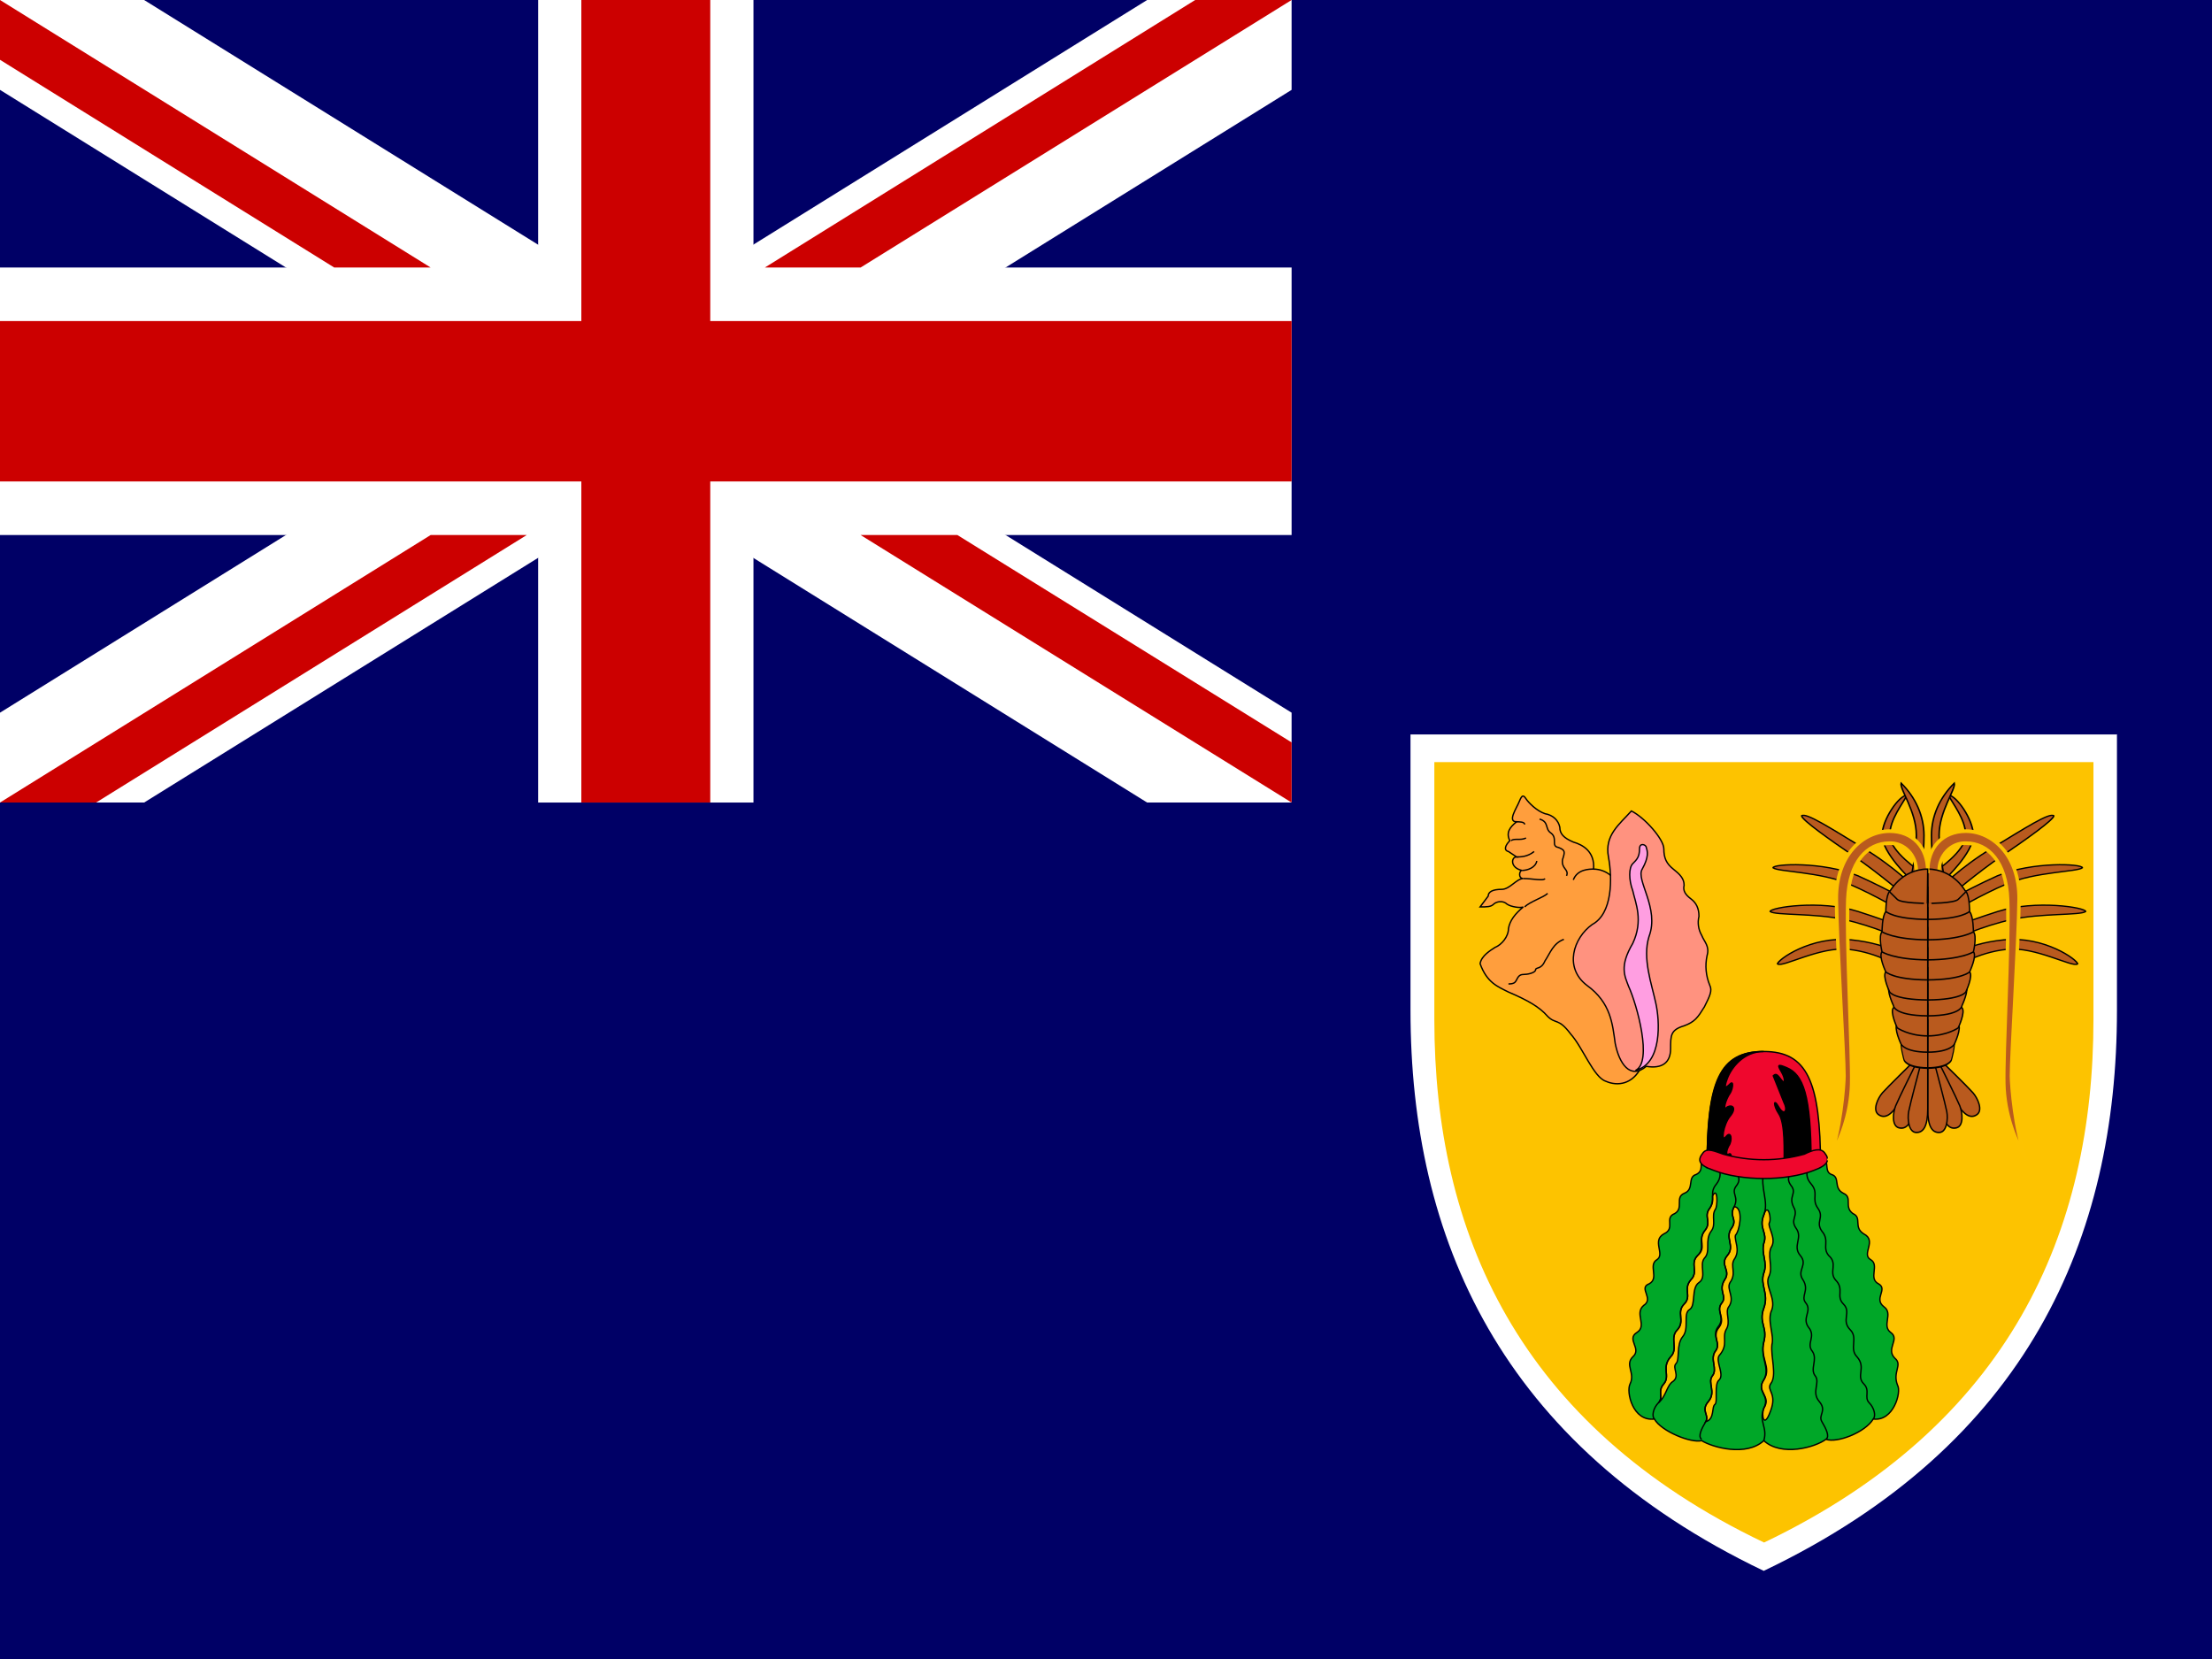
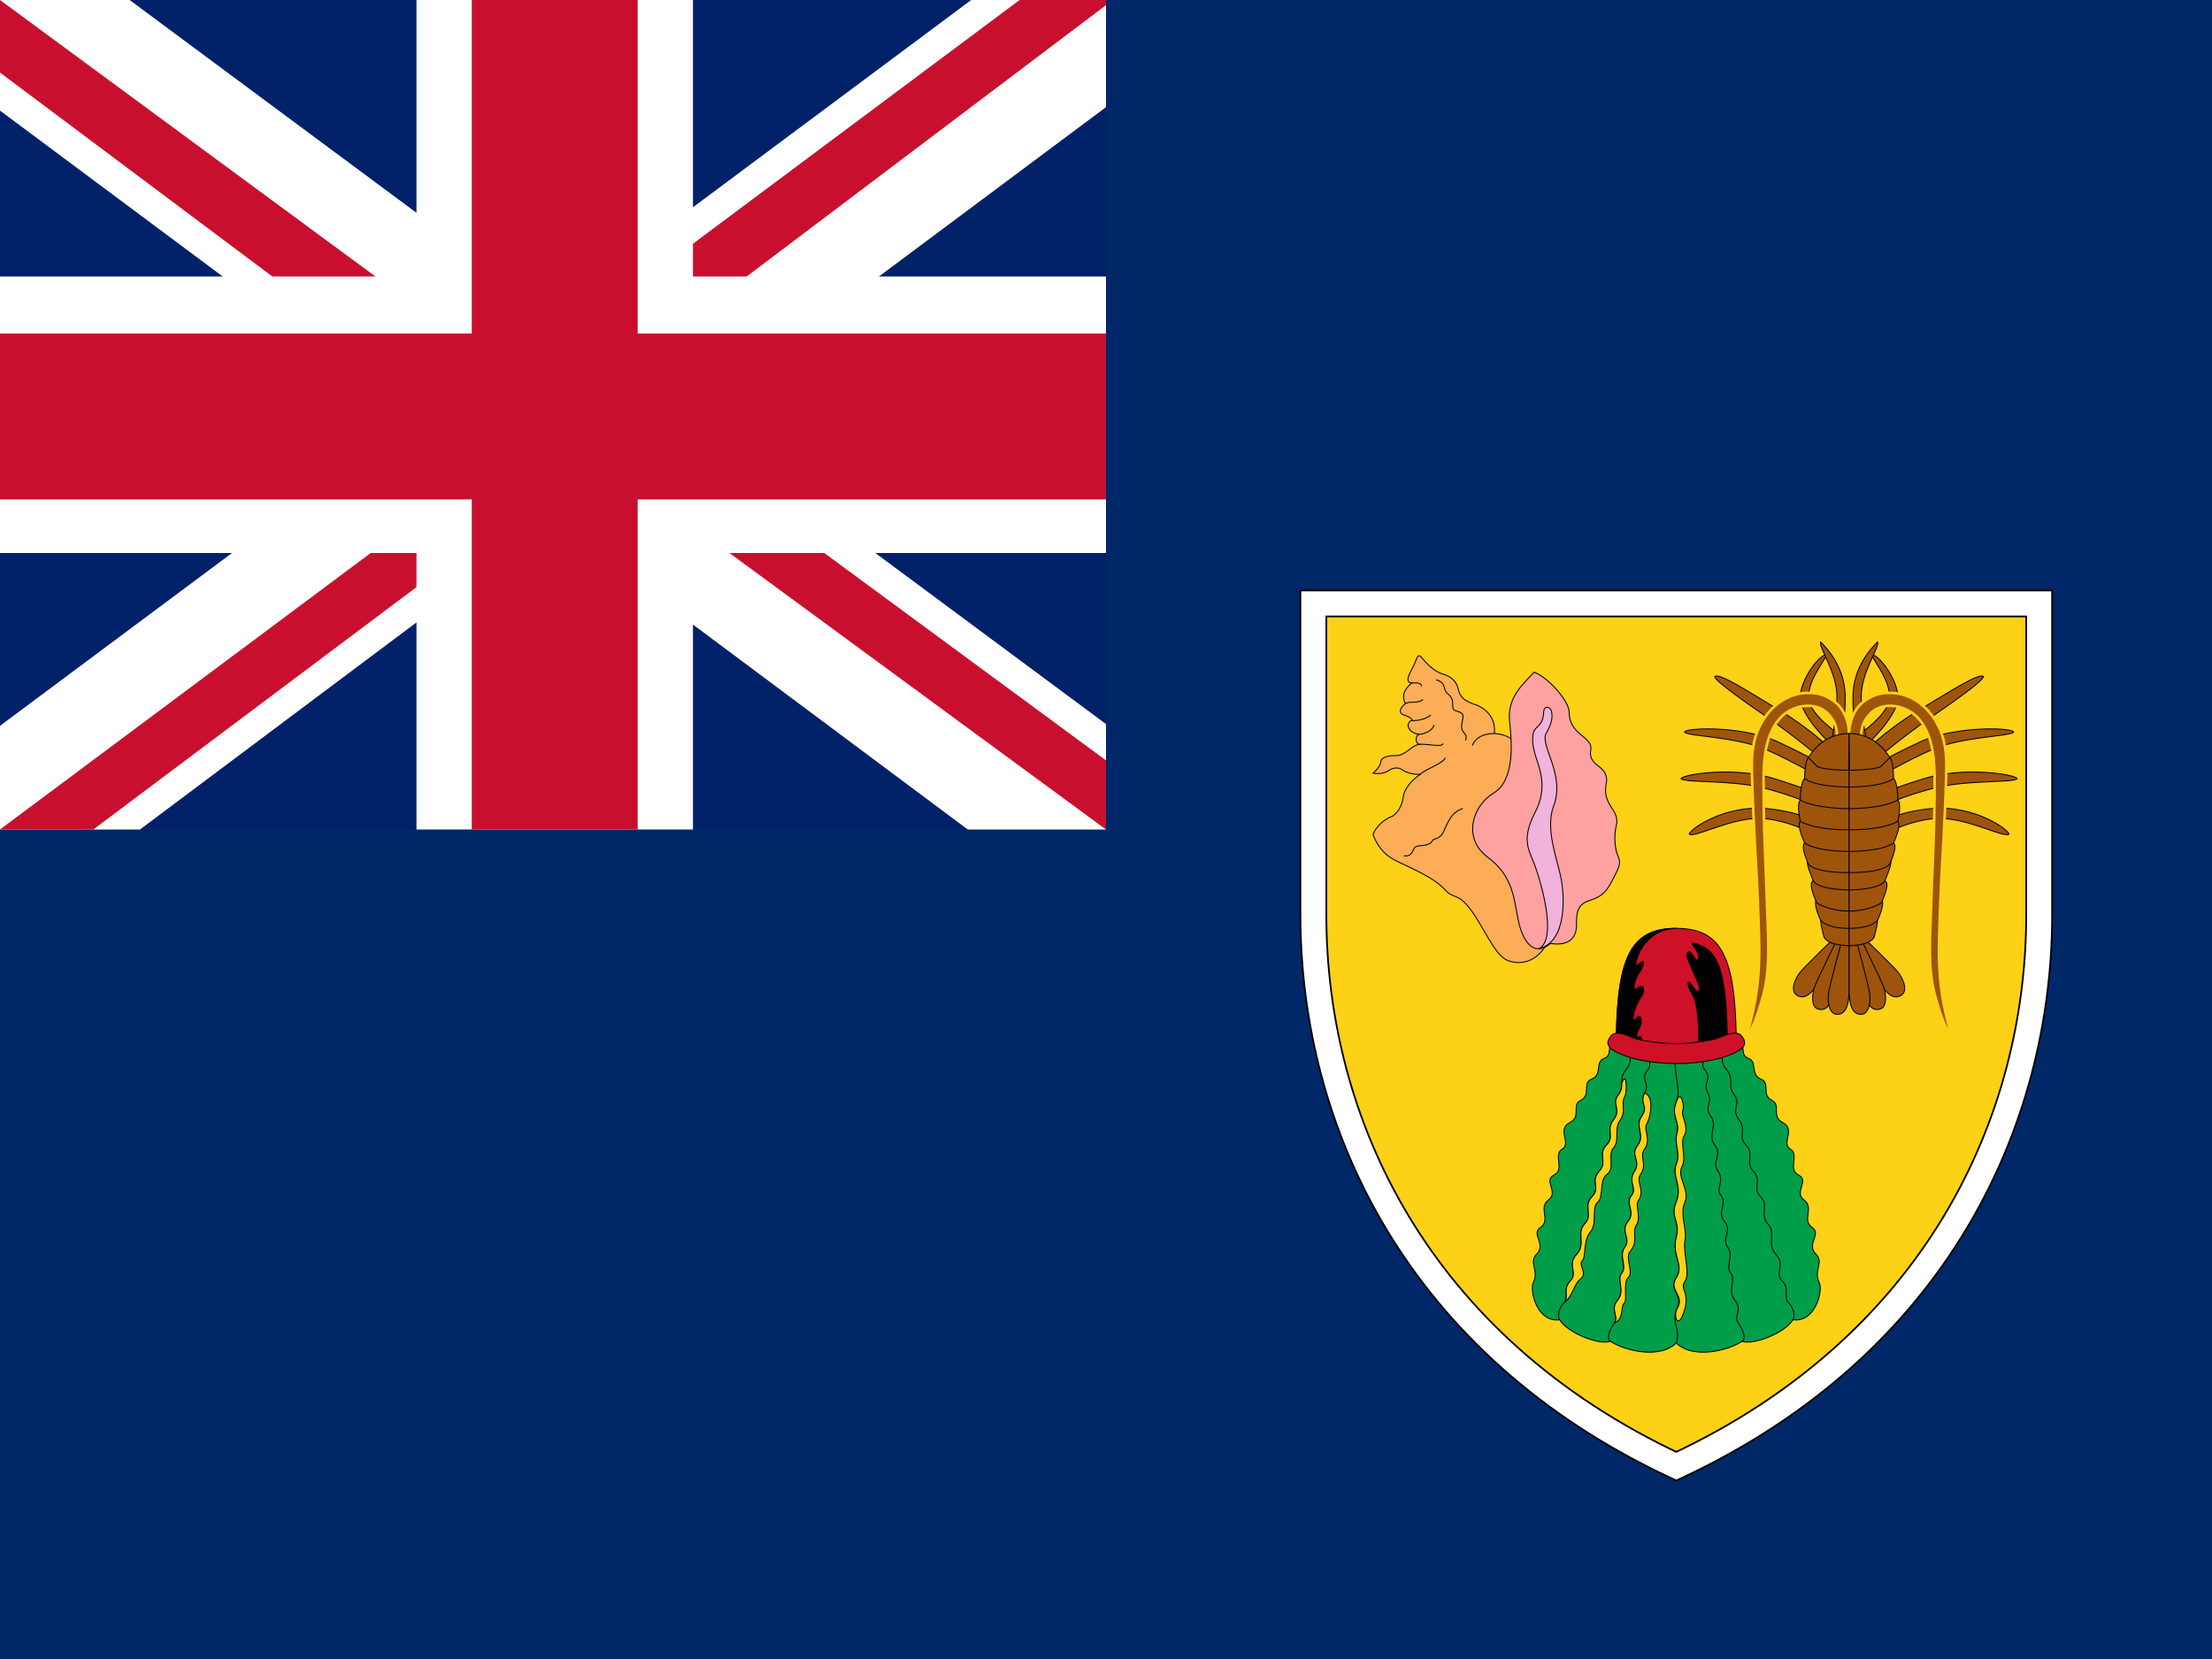
- <svg xmlns="http://www.w3.org/2000/svg" id="flag-icons-tc" viewBox="0 0 640 480">
-   <path fill="#006" d="M640 480V0H0v480h640z" />
-   <path fill="#006" fill-rule="evenodd" d="M0 0h373.7v232.2H0z" />
-   <g stroke-width="1pt">
-     <path fill="#fff" d="M0 0v26l331.9 206.2h41.8v-26L41.7 0H0zm373.7 0v26l-332 206.2H0v-26L331.9 0h41.8z" />
-     <path fill="#fff" d="M155.7 0v232.2H218V0h-62.3zM0 77.4v77.4h373.7V77.4H0z" />
-     <path fill="#c00" d="M0 92.9v46.4h373.7V92.9H0zM168.2 0v232.2h37.3V0h-37.4zM0 232.2l124.6-77.4h27.8L27.8 232.2H0zM0 0l124.6 77.4H96.7L0 17.3V0zm221.3 77.4L345.8 0h27.9L249 77.4h-27.8zm152.4 154.8L249 154.8h28l96.7 60v17.4z" />
+ <svg xmlns="http://www.w3.org/2000/svg" xmlns:xlink="http://www.w3.org/1999/xlink" id="flag-icons-tc" version="1.1" viewBox="0 0 640 480">
+   <path id="path314" fill="#006" d="M640 480V0H0v480h640z" style="fill:#002868;fill-opacity:1" />
+   <g id="g90" fill="none" stroke="#000" transform="matrix(.125 0 0 .125 485 299.6)">
+     <path id="use26" d="M840-1000v720C840 200 600 717 0 997-600 717-840 200-840-280v-720z" style="fill:#fcd116;stroke-width:64" />
+     <path id="use28" d="M840-1000v720C840 200 600 717 0 997-600 717-840 200-840-280v-720z" style="stroke:#fff;stroke-width:56" />
+     <g id="g88" stroke-linecap="round" stroke-linejoin="round" stroke-width="2.2">
+       <g id="g38" transform="translate(-400 -400)">
+         <path id="path30" fill="#fcad56" d="M97 193c-22 37-59 45-88 33-30-12-57-82-87-120-29-37-37-21-57-43-19-21-49-37-96-59-26-12-53-23-71-69 7-19 26-35 41-41 15-5 27-27 29-46 2-18 18-38 40-53-10 2-31-2-41-9-9-8-24-6-33 1-9 6-20 8-36 6 6-5 17-16 18-26s13-15 36-15c22 0 37-26 55-26-13 0-10-22-3-23-32-6-28-32-15-32-1-4-5-8-20-13-14-5-7-18 4-26-10-20-1-35 15-48-22-1 2-32 8-49 6-16 9-18 16-8 8 9 26 30 47 36 20 6 32 17 36 34 4 18 12 27 34 35 23 7 54 26 50 69 18 1 31 6 42 15" />
+         <path id="path32" fill="#ffa1a1" d="M152-349c0 24 11 39 25 51 15 12 28 22 25 37-3 16 3 26 16 36 14 10 24 22 20 42s-1 32 7 47 22 27 16 51-3 56 5 72c7 15 0 27-14 54-14 26-22 36-51 46-30 9-32 27-32 58 0 32-21 48-60 42-40 33-65-6-75-55S22 30-37-13c-58-44-35-118 14-148 49-29 43-115 37-168-5-53 30-83 57-112 36 14 81 69 81 92z" />
+         <path id="path34" fill="#f1b2dc" d="M67-8c-11-26-23-52 6-108 30-57 11-100 2-129-9-28-11-54 0-66 12-11 17-18 18-37 1-18 16-12 18-3s4 24-12 51c-16 28 45 96 17 169-19 51 6 116 16 161s16 153-50 169c45-22 3-165-15-207Z" />
+         <path id="path36" d="M-230-16c11 2 17-4 20-11s5-11 15-12c10 0 26-3 30-11 3-8 15-1 26-21 10-21 17-45 44-54m74-174c-10 0-39 1-51 27m-83-151c24 7 14 23 26 32 22 17 2 35 20 40s17 8 13 28c-6 23 16 24 8 39m-104 79c14-13 49-23 57-37m-58-32c21-1 49 7 53-1m-56-22c10 0 31-7 35-21m-50-11c12 0 27-1 42-12m-58-27c9-7 25 1 40-9m-25-39c7 0 22-2 22 7" />
+       </g>
+       <g id="g65" fill="#9e540a" transform="translate(400 -400)">
+         <g id="L1">
+           <path id="path40" d="M-55-233s-70-59-128-99-128-89-128-99c11-8 70 30 151 79 82 50 128 99 128 99zm-5 40s-68-41-135-70c-70-29-175-29-186-39 0-10 122-16 209 19 89 41 135 70 135 70zm-1 68s-74-34-146-50c-70-16-170-10-182-19 0-10 124-30 217 0 94 29 134 49 134 49zm-4 69s-56-38-130-46c-70-7-163 46-175 36 0-10 81-69 182-59 99 10 146 49 146 49zm23-218s-71-65-71-109c0-39 43-99 62-99-10 20-43 60-43 99 0 40 75 89 75 89z" />
+           <path id="path42" d="M-42-274s14-65 14-109c0-59-42-113-38-128 15 15 57 59 57 128 0 60-10 89-10 89z" />
+           <g id="g47" stroke="none">
+             <use xlink:href="#ant" id="use44" width="100%" height="100%" x="0" y="0" stroke="#fcd116" stroke-width="12" />
+             <path id="ant" d="M-25-295c0-19-7-36-19-49-16-19-40-25-65-21-30 5-54 23-69 51-20 37-22 77-23 116 0 135 5 190 9 323 1 39 8 119-10 182-7 27-15 52-27 78 8-33 12-50 16-75 11-65 8-126 6-186-4-123-11-186-15-335-1-45 3-79 24-115 22-37 60-64 103-64 18 0 33 3 48 12 30 16 44 49 44 82z" />
+           </g>
+           <path id="path49" d="M-19 187s-28 50-49 86-38 44-54 33c-15-11-2-40 10-54s79-79 79-79z" />
+           <path id="path51" d="M-12 191s-11 57-20 98c-8 41-22 55-39 50-18-4-15-37-8-54s49-103 49-103z" />
+           <path id="path53" d="M0 193v100c0 42-10 59-29 58-18-1-22-33-18-52 3-18 28-111 28-111z" />
+         </g>
+         <use xlink:href="#L1" id="use56" width="100%" height="100%" x="0" y="0" transform="scale(-1 1)" />
+         <g id="L2">
+           <path id="path58" d="M0 192c-53-1-58-20-58-20s-7-24-8-39c-1-2-15-32-11-45-5-12-17-41-6-46-5-14-13-30-14-45-4-11-14-35-6-43 0 0-19-40-10-50 0 0-9-39 0-49 0 0 0-40 10-50 0 0 0-39 9-49 0 2 28-55 94-55l-1 85h1z" />
+           <path id="path60" fill="none" d="M0-26c-85-1-103-20-103-20M0-76c-85 0-113-20-113-20M0-125c-85-1-113-20-113-20M0-175c-85-1-103-20-103-20m102-19c1 0-64 0-74-10l-19-19M0 152c-25 0-53-4-66-19m66-21c-47 0-75-19-75-19s-1-2-2-5M0 63c-62-1-79-14-83-21M0 23C-85 23-94 3-94 3l-3-6" />
+         </g>
+         <use xlink:href="#L2" id="use63" width="100%" height="100%" x="0" y="0" transform="scale(-1 1)" />
+       </g>
+       <g id="g86">
+         <g id="L3">
+           <path id="path67" fill="#009e49" d="M0 712c-43 40-126 14-152-4-27 9-99-19-118-50-52 7-70-67-61-86 14-28-11-46 7-65 25-24-14-47 10-63 24-17-6-45 18-63 25-19-13-45 13-58s-3-47 19-60-13-46 17-61c29-15 3-41 26-52 25-13 2-40 25-49 26-11 7-40 29-48 19-7 7-25 19-41H0" />
+           <path id="path69" d="M-99 18c-20 20 4 35-16 59-21 25-2 38-19 60s8 33-11 58c-19 24 4 39-17 59-20 21 4 39-17 61-20 23 4 38-16 58-21 21 3 43-17 63-20 21 4 47-19 71-22 24 4 43-14 61-19 19-2 38-15 51s-15 31-10 39M-60 25c-18 25 10 36-7 56-17 21 7 28-6 52s10 30-7 54 9 43-9 67c-19 24 9 37-8 61-16 25 8 38-7 56-15 19 11 37-8 60-18 22 8 39-7 59-15 21 6 43-7 60-13 16 9 41-10 63-18 22 4 37-7 52s-20 37-9 43" />
+         </g>
+         <use xlink:href="#L3" id="use72" width="100%" height="100%" x="0" y="0" transform="scale(-1 1)" />
+         <path id="path74" stroke="#009e49" d="M0 712V12" />
+         <path id="path76" d="M0 48c-9 39 13 73 0 106-13 32 9 45 2 71-8 26 9 45-2 73s15 50 0 87c-15 36 10 45 0 82-11 42 19 64 0 94s17 37 2 71c-15 33 9 46-2 80" />
+         <path id="path78" fill="#fcd116" d="M15 174c-5 11 15 37 4 57-12 19 6 49-6 73s19 54 7 82c-13 28 6 63 0 89-5 26 13 76 0 94-13 19 13 24-2 70s-25 7-16-7c19-31-21-41-2-71s-11-52 0-94c10-37-15-46 0-82 15-37-11-59 0-87s-6-47 2-73c7-26-15-39-2-71 10-32 20 9 15 20zm-84 32c-7 12 12 35-5 58-12 16 8 35-9 58-11 16 11 36-4 59-10 13 7 38-5 57-12 20 6 36-15 62-12 14 9 49-4 60s-1 54-10 60c-8 7 0 38-22 45 11-15-11-30 7-52 19-22-3-47 10-63 13-17-8-39 7-60 15-20-11-37 7-59 19-23-7-41 8-60 15-18-9-31 7-56 17-24-11-37 8-61 18-24-8-43 9-67s-6-30 7-54c24 9 12 61 4 73zm-50-65c-10 16 4 35-11 55-15 21 0 47-15 64-15 16 4 48-15 61s-7 52-22 65 0 50-17 69-9 58-19 67c-9 9 13 28-3 41-17 13-17 39-39 56 13-13-4-32 15-51 18-18-8-37 14-61 23-24-1-50 19-71 20-20-4-42 17-63 20-20-4-35 16-58 21-22-3-40 17-61 21-20-2-35 17-59 19-25-6-36 11-58 8-10 8-19 8-27 12-31 12 23 7 31z" />
+         <path id="path80" fill="#ce1126" d="M-139 35c0-210 29-283 139-283s139 73 139 283z" />
+         <path id="path82" fill="#000" d="M-139 35c0-210 29-283 139-283-50 0-81 39-89 65-9 26-4 24 7 14s6 12-4 24c-9 12-18 47-5 36 13-12 23 1 9 21-14 19-26 65-12 49s17 10 8 23c-8 13-7 25 0 19 8-6 7 21 0 32zm191-4C52 0 53-73 36-97c-12-19-12-39 2-17s21 11 11-11c-12-28-28-59-24-65 5-7 8-4 18 11s12-7 1-22c-11-14-10-17 13-7 41 17 61 66 61 231z" />
+         <path id="path84" fill="#ce1126" d="M0 65c-44 0-92-7-124-20-38-15-40-28-27-44 10-12 30-5 50 4 19 8 73 14 101 14s82-6 101-15c20-8 40-15 50-3 13 16 11 29-27 44C92 58 44 65 0 65Z" />
+       </g>
+     </g>
  </g>
-   <path fill="#fff" d="M612.5 212.4v80c0 65.6-25.7 125.6-102.2 162.1C434 418 408.1 358 408.1 292.3v-79.8h204.5z" />
-   <path fill="#fdc300" d="M605.7 220.6V295c0 61.2-24 117.2-95.3 151.3-71.3-34-95.4-90-95.4-151.3v-74.5h190.7z" />
-   <g stroke="#000" stroke-width=".1">
-     <path fill="#ff9e3d" d="M206 52.9a2 2 0 0 0-1.3-.5c.1-1.3-.8-1.8-1.5-2-.7-.3-1-.6-1-1.1-.1-.5-.5-.9-1.1-1-.6-.2-1.2-.8-1.4-1.1-.2-.3-.3-.3-.5.2s-.9 1.5-.2 1.5c-.5.4-.8.8-.5 1.4-.3.3-.5.7-.1.8l.6.4c-.4 0-.5.8.4 1-.2 0-.3.6.1.6-.5 0-1 .8-1.6.8-.7 0-1 .2-1 .5l-.6.8c.5 0 .8 0 1-.2s.7-.3 1 0c.3.2 1 .3 1.2.2-.6.5-1 1-1.1 1.6 0 .6-.5 1.2-1 1.4-.3.2-1 .6-1.1 1.2.5 1.4 1.3 1.7 2.1 2.1 1.4.6 2.3 1.1 2.9 1.8.6.6.8.1 1.7 1.3.9 1 1.7 3.2 2.6 3.5.9.4 2 .2 2.6-1 .7-1 1-12.4-2.2-14.3z" transform="matrix(3.909 0 0 3.9094 -339.1 46.6)" />
-     <path fill="#ff927f" d="M207.5 48.1c-.9 1-2 1.8-1.7 3.4s.3 4.2-1.2 5c-1.4 1-2.1 3.2-.4 4.5 1.8 1.3 1.9 2.9 2.1 4.3.3 1.5 1.1 2.7 2.3 1.7 1.2.2 1.8-.3 1.8-1.3s0-1.4 1-1.7c.8-.3 1-.6 1.5-1.4.4-.8.6-1.2.4-1.6a3.7 3.7 0 0 1-.2-2.2c.2-.7-.2-1-.4-1.5a1.9 1.9 0 0 1-.2-1.4c0-.6-.2-1-.6-1.3-.4-.3-.6-.6-.5-1 0-.5-.3-.8-.8-1.2s-.7-.8-.7-1.5-1.4-2.3-2.4-2.8z" transform="matrix(3.909 0 0 3.9094 -339.1 46.6)" />
-     <path fill="#ff9ee1" d="M207.8 67.3c2-.5 1.8-3.7 1.5-5-.3-1.4-1-3.3-.5-4.9.8-2.1-1-4.2-.5-5 .5-.9.4-1.3.3-1.6 0-.2-.5-.4-.5.1 0 .6-.2.8-.5 1.1s-.3 1.2 0 2c.2.9.8 2.2 0 3.9-1 1.7-.6 2.4-.3 3.2.6 1.3 1.8 5.6.5 6.2z" transform="matrix(3.909 0 0 3.9094 -339.1 46.6)" />
-     <path fill="none" d="M199 48.9c.2 0 .6 0 .6.2m-1 1.2c.2-.2.7 0 1.1-.2m-.7 1.4c.3 0 .8 0 1.3-.4m-.9 1.4c.4 0 1-.2 1.1-.7m-1 1.3c.7 0 1.5.2 1.6 0m-1.5 2.1c.4-.4 1.4-.7 1.7-1m-.6-5.5c.7.2.4.7.8 1 .6.4 0 1 .6 1.1.5.2.5.3.3.9-.1.7.5.7.3 1.2m2-.5c-.3 0-1.2 0-1.5.8m-4.8 7.7c.4 0 .5-.1.6-.3.1-.2.2-.4.5-.4s.8-.1.9-.3c0-.3.4 0 .7-.7.4-.6.6-1.3 1.4-1.6" transform="matrix(3.909 0 0 3.9094 -339.1 46.6)" />
-   </g>
-   <g stroke="#000" stroke-width=".1">
-     <path fill="#00a728" d="M221.8 73.8c.3.4 0 1 .5 1.2.7.2.1 1 .9 1.4.7.3 0 1 .7 1.5.7.3 0 1 .8 1.5 1 .5-.2 1.5.5 1.9.7.4-.2 1.4.6 1.8.7.4-.4 1.1.4 1.7.7.5-.2 1.4.5 1.9s-.4 1.2.3 1.9c.6.5-.2 1 .2 2 .3.5-.3 2.7-1.8 2.5-.6 1-2.7 1.8-3.5 1.5-.8.6-3.3 1.3-4.6.1-1.3 1.2-3.8.5-4.6 0-.8.2-3-.7-3.5-1.6-1.6.2-2.1-2-1.8-2.6.4-.8-.4-1.4.2-2 .7-.6-.5-1.3.3-1.8s-.2-1.4.5-2c.8-.5-.4-1.3.4-1.6.8-.4-.1-1.4.6-1.8.6-.4-.4-1.4.5-1.9.9-.4 0-1.2.8-1.5.7-.4 0-1.2.7-1.5.8-.3.2-1.2.9-1.4.6-.3.2-.8.5-1.3 1.7.7 6.8 1.2 9 0z" transform="matrix(3.909 0 0 3.9094 -339.1 46.6)" />
-     <path fill="#fdc300" d="M213.5 76.7c0 .2 0 .5-.2.8-.5.6.2 1-.4 1.7-.5.7.1 1.2-.5 1.8-.6.6.1 1.2-.5 1.8-.6.7.1 1.2-.5 1.8-.6.6.1 1.3-.5 1.9-.6.6.1 1.4-.5 2-.7.8 0 1.4-.5 2-.5.5 0 1-.4 1.4.6-.5.6-1.3 1.1-1.6.5-.4-.1-1 .2-1.3s0-1.4.5-2 0-1.7.5-2 .1-1.6.7-2 0-1.3.4-1.8c.5-.5 0-1.3.5-2 .4-.5 0-1.1.3-1.6.2-.2.2-1.8-.2-1zm1.6.7c-.4.7.3.9-.2 1.6s.3 1.3-.3 2 .3 1.1-.2 1.8c-.5.8.2 1.2-.2 1.7-.5.6.3 1.1-.2 1.8-.6.7.2 1.2-.3 1.8-.4.6.2 1.3-.2 1.8s.3 1.2-.3 1.9.1 1-.2 1.5c.7-.2.4-1.1.7-1.3.2-.2-.1-1.5.3-1.8.4-.4-.3-1.4 0-1.8.7-.8.2-1.3.5-1.9.4-.6-.1-1.3.2-1.7.5-.7-.2-1.3.1-1.8.5-.7 0-1.2.3-1.7.5-.7 0-1.4.1-1.8.3-.3.6-1.9 0-2.1zm2.2.6c-.4 1 .3 1.3 0 2.1-.2.8.3 1.4 0 2.2-.3.9.4 1.5 0 2.6s.3 1.4 0 2.5c-.3 1.2.5 1.9 0 2.8-.6.9.6 1.2 0 2.1-.2.5 0 1.6.5.2.5-1.3-.3-1.5 0-2 .5-.6 0-2 .1-2.9.2-.7-.4-1.8 0-2.6.3-.9-.6-1.8-.2-2.5.3-.7-.2-1.6.2-2.2.3-.6-.3-1.4-.2-1.7.2-.3-.1-1.6-.4-.6z" transform="matrix(3.909 0 0 3.9094 -339.1 46.6)" />
-     <path fill="#ef072d" d="M221.5 74.4c0-6.3-1-8.5-4.2-8.5-3.3 0-4.2 2.2-4.2 8.5h8.4z" transform="matrix(3.909 0 0 3.9094 -339.1 46.6)" />
-     <path fill="none" d="M214.3 73.9c-.6.6.1 1-.5 1.8-.6.7 0 1.1-.5 1.8s.2 1-.4 1.7c-.5.7.2 1.2-.5 1.8-.6.6.1 1.2-.5 1.8-.6.7.1 1.2-.5 1.8-.6.6.1 1.2-.5 1.9-.6.6.1 1.4-.5 2-.7.8 0 1.4-.5 2s0 1-.4 1.4c-.4.4-.5 1-.3 1.2m6.3-19c-.6.8.3 1-.2 1.7-.5.6.2.8-.2 1.6s.3.9-.2 1.6.3 1.3-.3 2 .3 1.1-.2 1.8c-.5.8.2 1.2-.2 1.7-.5.6.3 1.1-.3 1.8-.5.7.3 1.2-.2 1.8-.4.6.2 1.3-.2 1.8s.3 1.2-.3 1.9.1 1-.2 1.5c-.3.5-.6 1.1-.3 1.3m4.6-19.8c-.3 1.2.4 2.2 0 3.2s.3 1.3 0 2.1c-.2.8.3 1.4 0 2.2-.3.9.4 1.5 0 2.6s.3 1.4 0 2.5c-.3 1.2.6 1.9 0 2.8-.6.9.5 1.1 0 2.1-.4 1 .3 1.4 0 2.4m3-20.8c.6.6-.2 1 .5 1.8.6.7 0 1.1.5 1.8s-.2 1 .3 1.7c.6.7 0 1.2.5 1.8.7.6 0 1.2.5 1.8.7.7 0 1.2.6 1.8.6.6-.2 1.2.5 1.9.6.6-.1 1.4.5 2 .7.8-.1 1.4.5 2 .5.5 0 1 .4 1.4.4.4.5 1 .3 1.2m-6.3-19c.5.8-.3 1 .2 1.7.5.6-.2.8.2 1.6.4.7-.3.9.2 1.6s-.3 1.3.3 2-.3 1.1.2 1.8c.5.8-.2 1.2.2 1.7.5.6-.3 1.1.2 1.8.6.7-.2 1.2.3 1.8.4.6-.2 1.3.2 1.8s-.3 1.2.3 1.9-.1 1 .2 1.5c.3.5.6 1.1.3 1.3" transform="matrix(3.909 0 0 3.9094 -339.1 46.6)" />
-     <path d="M213.1 74.4c0-6.3 1-8.5 4.2-8.5-1.5 0-2.4 1.2-2.7 2s-.1.7.2.4.2.4 0 .7c-.3.4-.6 1.4-.2 1 .4-.2.7.1.2.7s-.7 2-.3 1.5c.4-.5.5.3.2.7-.2.4-.2.7 0 .6.3-.2.2.6 0 1h-1.6zm7.7-.3c0-5-.6-6.5-1.8-7-.7-.3-.7-.2-.4.3s.3 1 0 .6-.4-.5-.6-.3l.8 2c.3.6 0 1-.4.3s-.4-.1 0 .5c.5.7.4 2.9.4 3.8l2-.2z" transform="matrix(3.909 0 0 3.9094 -339.1 46.6)" />
-     <path fill="#ef072d" d="M217.3 75.3c1.3 0 2.7-.2 3.7-.6 1.1-.4 1.2-.8.8-1.3-.3-.4-.9-.2-1.5.1a11.2 11.2 0 0 1-6 0c-.6-.2-1.2-.5-1.5-.1-.4.5-.4.9.8 1.3 1 .4 2.4.6 3.7.6z" transform="matrix(3.909 0 0 3.9094 -339.1 46.6)" />
-   </g>
-   <g fill="#b95a1e" fill-rule="evenodd">
-     <path stroke="#000" stroke-width="6.4" d="M779.4 912.6v179.2c.1 75.7 19.8 105 54.3 103.6 34.4-1.3 41-58.8 34.5-92-6.6-33.3-53.2-199-53.2-199l-35.6 8.2z" transform="matrix(.053 -.03423 .03246 .0559 489 284.2)" />
-     <path stroke="#000" stroke-width="6.4" d="M779.4 912.6v179.2c.1 75.7 19.8 105 54.3 103.6 34.4-1.3 41-58.8 34.5-92-6.6-33.3-53.2-199-53.2-199l-35.6 8.2z" transform="matrix(.0608 -.01361 .0129 .06412 500 261)" />
-     <path stroke="#000" stroke-width="6.4" d="M779.4 912.6v179.2c.1 75.7 19.8 105 54.3 103.6 34.4-1.3 41-58.8 34.5-92-6.6-33.3-53.2-199-53.2-199l-35.6 8.2z" transform="matrix(.06216 0 0 .06555 509.3 249.3)" />
-     <path stroke="#000" stroke-width="8.1" d="M779.5 255.1c159.6-1.4 177.2-35.4 177.2-35.4s35.4-70.9 17.7-88.6c-17.7-17.7-194.9-17.7-194.9-17.7V255z" transform="matrix(.03857 0 0 .06555 527.7 292.3)" />
-     <path stroke="#000" stroke-width="6.4" d="M779.5 255.1c106.3 0 124-35.4 124-35.4s35.5-70.9 17.8-88.6c-17.7-17.7-141.8-17.7-141.8-17.7V255z" transform="matrix(.06216 0 0 .06555 509.3 287.7)" />
-     <path stroke="#000" stroke-width="6.4" d="M779.5 255.1c88.6 0 141.8-35.4 141.8-35.4s35.4-70.9 17.7-88.6c-17.7-17.7-159.5-17.7-159.5-17.7v141.7z" transform="matrix(.06216 0 0 .06555 509.3 283)" />
-     <path stroke="#000" stroke-width="5.7" d="M832.7 113.4s70.8-88.6 194.9-177.2c124-88.6 213.7-156.7 230.3-141.7 0 17.7-106.3 106.3-195 177.2-88.5 70.8-194.8 177.1-194.8 177.1l-35.4-35.4z" transform="matrix(.07714 0 0 .06555 497.2 249.5)" />
-     <path stroke="#000" stroke-width="5.7" d="M832.7 113.4s70-52 204.4-124c132.2-64 318.9-53.2 318.9-35.5-17.8 17.8-177.2 17.8-283.5 70.9C971 75.5 868 148.8 868 148.8l-35.4-35.4z" transform="matrix(.07714 0 0 .06555 497.9 254.1)" />
-     <path stroke="#000" stroke-width="5.7" d="M832.7 113.4s61.6-35 204.4-88.6c141.7-53.1 329.8-17.7 329.8 0-17.7 17.7-170.4 7-276.7 35.4-110 27.8-222 88.6-222 88.6l-35.5-35.4z" transform="matrix(.07714 0 0 .06555 498 262.1)" />
-     <path stroke="#000" stroke-width="5.7" d="M832.7 113.4s71-71 222.4-88.6c152.3-17.7 276.3 88.6 276.3 106.3-17.7 17.7-159.5-78-265.7-64.3-112.6 13.7-197.6 82-197.6 82l-35.5-35.4z" transform="matrix(.07714 0 0 .06555 498.4 270.3)" />
-     <path stroke="#000" stroke-width="6.4" d="M779.5 255.1c159.6-1.4 159.5-45.5 159.5-45.5s35.4-70.8 17.7-88.6c-17.7-17.7-177.2-7.6-177.2-7.6V255z" transform="matrix(.06216 0 0 .06555 509.3 277.2)" />
-     <path stroke="#000" stroke-width="6.4" d="M779.5 255.1c159.6-1.4 177.2-35.4 177.2-35.4s35.4-70.9 17.7-88.6c-17.7-17.7-194.9-17.7-194.9-17.7V255z" transform="matrix(.06216 0 0 .06555 509.3 272.6)" />
-     <path stroke="#000" stroke-width="6.4" d="M779.5 255.1c159.6-1.4 195-35.4 195-35.4s35.3-70.9 17.6-88.6c-17.7-17.7-212.6-17.7-212.6-17.7V255z" transform="matrix(.06216 0 0 .06555 509.3 266.8)" />
-     <path stroke="#000" stroke-width="6.4" d="M779.5 255.1c159.6-1.4 212.6-35.4 212.6-35.4s17.7-70.9 0-88.6c-17.7-17.7-212.6-17.7-212.6-17.7V255z" transform="matrix(.06216 0 0 .06555 509.3 261)" />
-     <path stroke="#000" stroke-width="5.7" d="M832.7 113.4S946.9 24.8 946.9-46.1c0-70.8-50.4-141.7-64.6-177.1 28.5 0 93.1 106.3 93.1 177.1 0 77.5-107.3 195-107.3 195l-35.4-35.5z" transform="matrix(.07714 0 0 .06555 495.7 244.7)" />
-     <path stroke="#000" stroke-width="5.7" d="M832.7 113.4s-14.3-53.2-14.3-159.5a355 355 0 0 1 85.7-230.3C910-249 847-152.4 847-46c0 77.5 21.1 195 21.1 195l-35.4-35.5z" transform="matrix(.07714 0 0 .06555 495.7 244.7)" />
-     <path stroke="#000" stroke-width="6.4" d="M779.5 255.1c159.6-1.4 212.6-35.4 212.6-35.4s0-70.9-17.7-88.6c-17.7-17.7-194.9-17.7-194.9-17.7v141.7z" transform="matrix(.06216 0 0 .06555 509.3 255.2)" />
-     <path stroke="#000" stroke-width="6.4" d="M779.5 255.1c159.6-1.4 195-35.4 195-35.4s0-70.9-17.8-88.6c-17.7-17.7-177.2-17.7-177.2-17.7V255z" transform="matrix(.06216 0 0 .06555 509.3 249.3)" />
-     <path stroke="#fdc301" stroke-width="16.1" d="M318.9 1318.1c55-122.3 70.9-336.6 70.9-372 0-99.8-33-585.2-35.5-779.6s124-301.2 248-301.2c106.4 0 177.2 71 177.2 177.2h-53.1a121 121 0 0 0-124-124c-106.3 0-188 83.7-195 248-7.5 190 21.4 683 17.8 815S374 1231.2 318.9 1318z" transform="matrix(-.06216 0 0 .06555 606.2 249.3)" />
-     <path stroke="#000" stroke-width="6.4" d="M779.4 912.6v179.2c.1 75.7 19.8 105 54.3 103.6 34.4-1.3 41-58.8 34.5-92-6.6-33.3-53.2-199-53.2-199l-35.6 8.2z" transform="matrix(-.053 -.03423 -.03246 .0559 626.5 284.2)" />
-     <path stroke="#000" stroke-width="6.4" d="M779.5 32.9C903.7 33 957.3 135.3 957 133.2l-35.7 33.3c-19 17.8-141.8 17.8-140.2 17.7l-1.6-151.3z" transform="matrix(.06216 0 0 .06555 509.3 249.3)" />
-     <path stroke="#000" stroke-width="6.4" d="M779.4 912.6v179.2c.1 75.7 19.8 105 54.3 103.6 34.4-1.3 41-58.8 34.5-92-6.6-33.3-53.2-199-53.2-199l-35.6 8.2z" transform="matrix(-.0608 -.01361 -.0129 .06412 615.5 261)" />
-     <path stroke="#000" stroke-width="6.4" d="M779.4 912.6v179.2c.1 75.7 19.8 105 54.3 103.6 34.4-1.3 41-58.8 34.5-92-6.6-33.3-53.2-199-53.2-199l-35.6 8.2z" transform="matrix(-.06216 0 0 .06555 606.2 249.3)" />
-     <path stroke="#000" stroke-width="8.1" d="M779.5 255.1c159.6-1.4 177.2-35.4 177.2-35.4s35.4-70.9 17.7-88.6c-17.7-17.7-194.9-17.7-194.9-17.7V255z" transform="matrix(-.03857 0 0 .06555 587.8 292.3)" />
-     <path stroke="#000" stroke-width="6.4" d="M779.5 255.1c106.3 0 124-35.4 124-35.4s35.5-70.9 17.8-88.6c-17.7-17.7-141.8-17.7-141.8-17.7V255z" transform="matrix(-.06216 0 0 .06555 606.2 287.7)" />
-     <path stroke="#000" stroke-width="6.4" d="M779.5 255.1c88.6 0 141.8-35.4 141.8-35.4s35.4-70.9 17.7-88.6c-17.7-17.7-159.5-17.7-159.5-17.7v141.7z" transform="matrix(-.06216 0 0 .06555 606.2 283)" />
-     <path stroke="#000" stroke-width="5.7" d="M832.7 113.4s70.8-88.6 194.9-177.2c124-88.6 213.7-156.7 230.3-141.7 0 17.7-106.3 106.3-195 177.2-88.5 70.8-194.8 177.1-194.8 177.1l-35.4-35.4z" transform="matrix(-.07714 0 0 .06555 618.3 249.5)" />
-     <path stroke="#000" stroke-width="5.7" d="M832.7 113.4s70-52 204.4-124c132.2-64 318.9-53.2 318.9-35.5-17.8 17.8-177.2 17.8-283.5 70.9C971 75.5 868 148.8 868 148.8l-35.4-35.4z" transform="matrix(-.07714 0 0 .06555 617.6 254.1)" />
-     <path stroke="#000" stroke-width="5.7" d="M832.7 113.4s61.6-35 204.4-88.6c141.7-53.1 329.8-17.7 329.8 0-17.7 17.7-170.4 7-276.7 35.4-110 27.8-222 88.6-222 88.6l-35.5-35.4z" transform="matrix(-.07714 0 0 .06555 617.6 262.1)" />
-     <path stroke="#000" stroke-width="5.7" d="M832.7 113.4s71-71 222.4-88.6c152.3-17.7 276.3 88.6 276.3 106.3-17.7 17.7-159.5-78-265.7-64.3-112.6 13.7-197.6 82-197.6 82l-35.5-35.4z" transform="matrix(-.07714 0 0 .06555 617 270.3)" />
-     <path stroke="#000" stroke-width="6.4" d="M779.5 255.1c159.6-1.4 159.5-45.5 159.5-45.5s35.4-70.8 17.7-88.6c-17.7-17.7-177.2-7.6-177.2-7.6V255z" transform="matrix(-.06216 0 0 .06555 606.2 277.2)" />
-     <path stroke="#000" stroke-width="6.4" d="M779.5 255.1c159.6-1.4 177.2-35.4 177.2-35.4s35.4-70.9 17.7-88.6c-17.7-17.7-194.9-17.7-194.9-17.7V255z" transform="matrix(-.06216 0 0 .06555 606.2 272.6)" />
-     <path stroke="#000" stroke-width="6.4" d="M779.5 255.1c159.6-1.4 195-35.4 195-35.4s35.3-70.9 17.6-88.6c-17.7-17.7-212.6-17.7-212.6-17.7V255z" transform="matrix(-.06216 0 0 .06555 606.2 266.8)" />
-     <path stroke="#000" stroke-width="6.4" d="M779.5 255.1c159.6-1.4 212.6-35.4 212.6-35.4s17.7-70.9 0-88.6c-17.7-17.7-212.6-17.7-212.6-17.7V255z" transform="matrix(-.06216 0 0 .06555 606.2 261)" />
-     <path stroke="#000" stroke-width="5.7" d="M832.7 113.4S946.9 24.8 946.9-46.1c0-70.8-50.4-141.7-64.6-177.1 28.5 0 93.1 106.3 93.1 177.1 0 77.5-107.3 195-107.3 195l-35.4-35.5z" transform="matrix(-.07714 0 0 .06555 619.8 244.7)" />
-     <path stroke="#000" stroke-width="5.7" d="M832.7 113.4s-14.3-53.2-14.3-159.5a355 355 0 0 1 85.7-230.3C910-249 847-152.4 847-46c0 77.5 21.1 195 21.1 195l-35.4-35.5z" transform="matrix(-.07714 0 0 .06555 619.8 244.7)" />
-     <path stroke="#000" stroke-width="6.4" d="M779.5 255.1c159.6-1.4 212.6-35.4 212.6-35.4s0-70.9-17.7-88.6c-17.7-17.7-194.9-17.7-194.9-17.7v141.7z" transform="matrix(-.06216 0 0 .06555 606.2 255.2)" />
-     <path stroke="#000" stroke-width="6.4" d="M779.5 255.1c159.6-1.4 195-35.4 195-35.4s0-70.9-17.8-88.6c-17.7-17.7-177.2-17.7-177.2-17.7V255z" transform="matrix(-.06216 0 0 .06555 606.2 249.3)" />
-     <path stroke="#fdc301" stroke-width="16.1" d="M318.9 1318.1c55-122.3 70.9-336.6 70.9-372 0-99.8-33-585.2-35.5-779.6s124-301.2 248-301.2c106.4 0 177.2 71 177.2 177.2h-53.1a121 121 0 0 0-124-124c-106.3 0-188 83.7-195 248-7.5 190 21.4 683 17.8 815S374 1231.2 318.9 1318z" transform="matrix(.06216 0 0 .06555 509.3 249.3)" />
-     <path stroke="#000" stroke-width="6.4" d="M779.5 32.9C903.7 33 957.3 135.3 957 133.2l-35.7 33.3c-19 17.8-141.8 17.8-140.2 17.7l-1.6-151.3z" transform="matrix(-.06216 0 0 .06555 606.2 249.3)" />
-   </g>
+   <path id="path219" fill="#012169" d="M0 0h320v240H0Z" style="stroke-width:.5" />
+   <path id="path221" fill="#fff" d="m37.5 0 122 90.5L281 0h39v31l-120 89.5 120 89V240h-40l-120-89.5L40.5 240H0v-30l119.5-89L0 32V0Z" style="stroke-width:.5" />
+   <path id="path223" fill="#c8102e" d="M212 140.5 320 220v20l-135.5-99.5Zm-92 10 3 17.5-96 72H0ZM320 0v1.5l-124.5 94 1-22L295 0ZM0 0l119.5 88h-30L0 21Z" style="stroke-width:.5" />
+   <path id="path225" fill="#fff" d="M120.5 0v240h80V0ZM0 80v80h320V80Z" style="stroke-width:.5" />
+   <path id="path227" fill="#c8102e" d="M0 96.5v48h320v-48zM136.5 0v240h48V0Z" style="stroke-width:.5" />
</svg>
